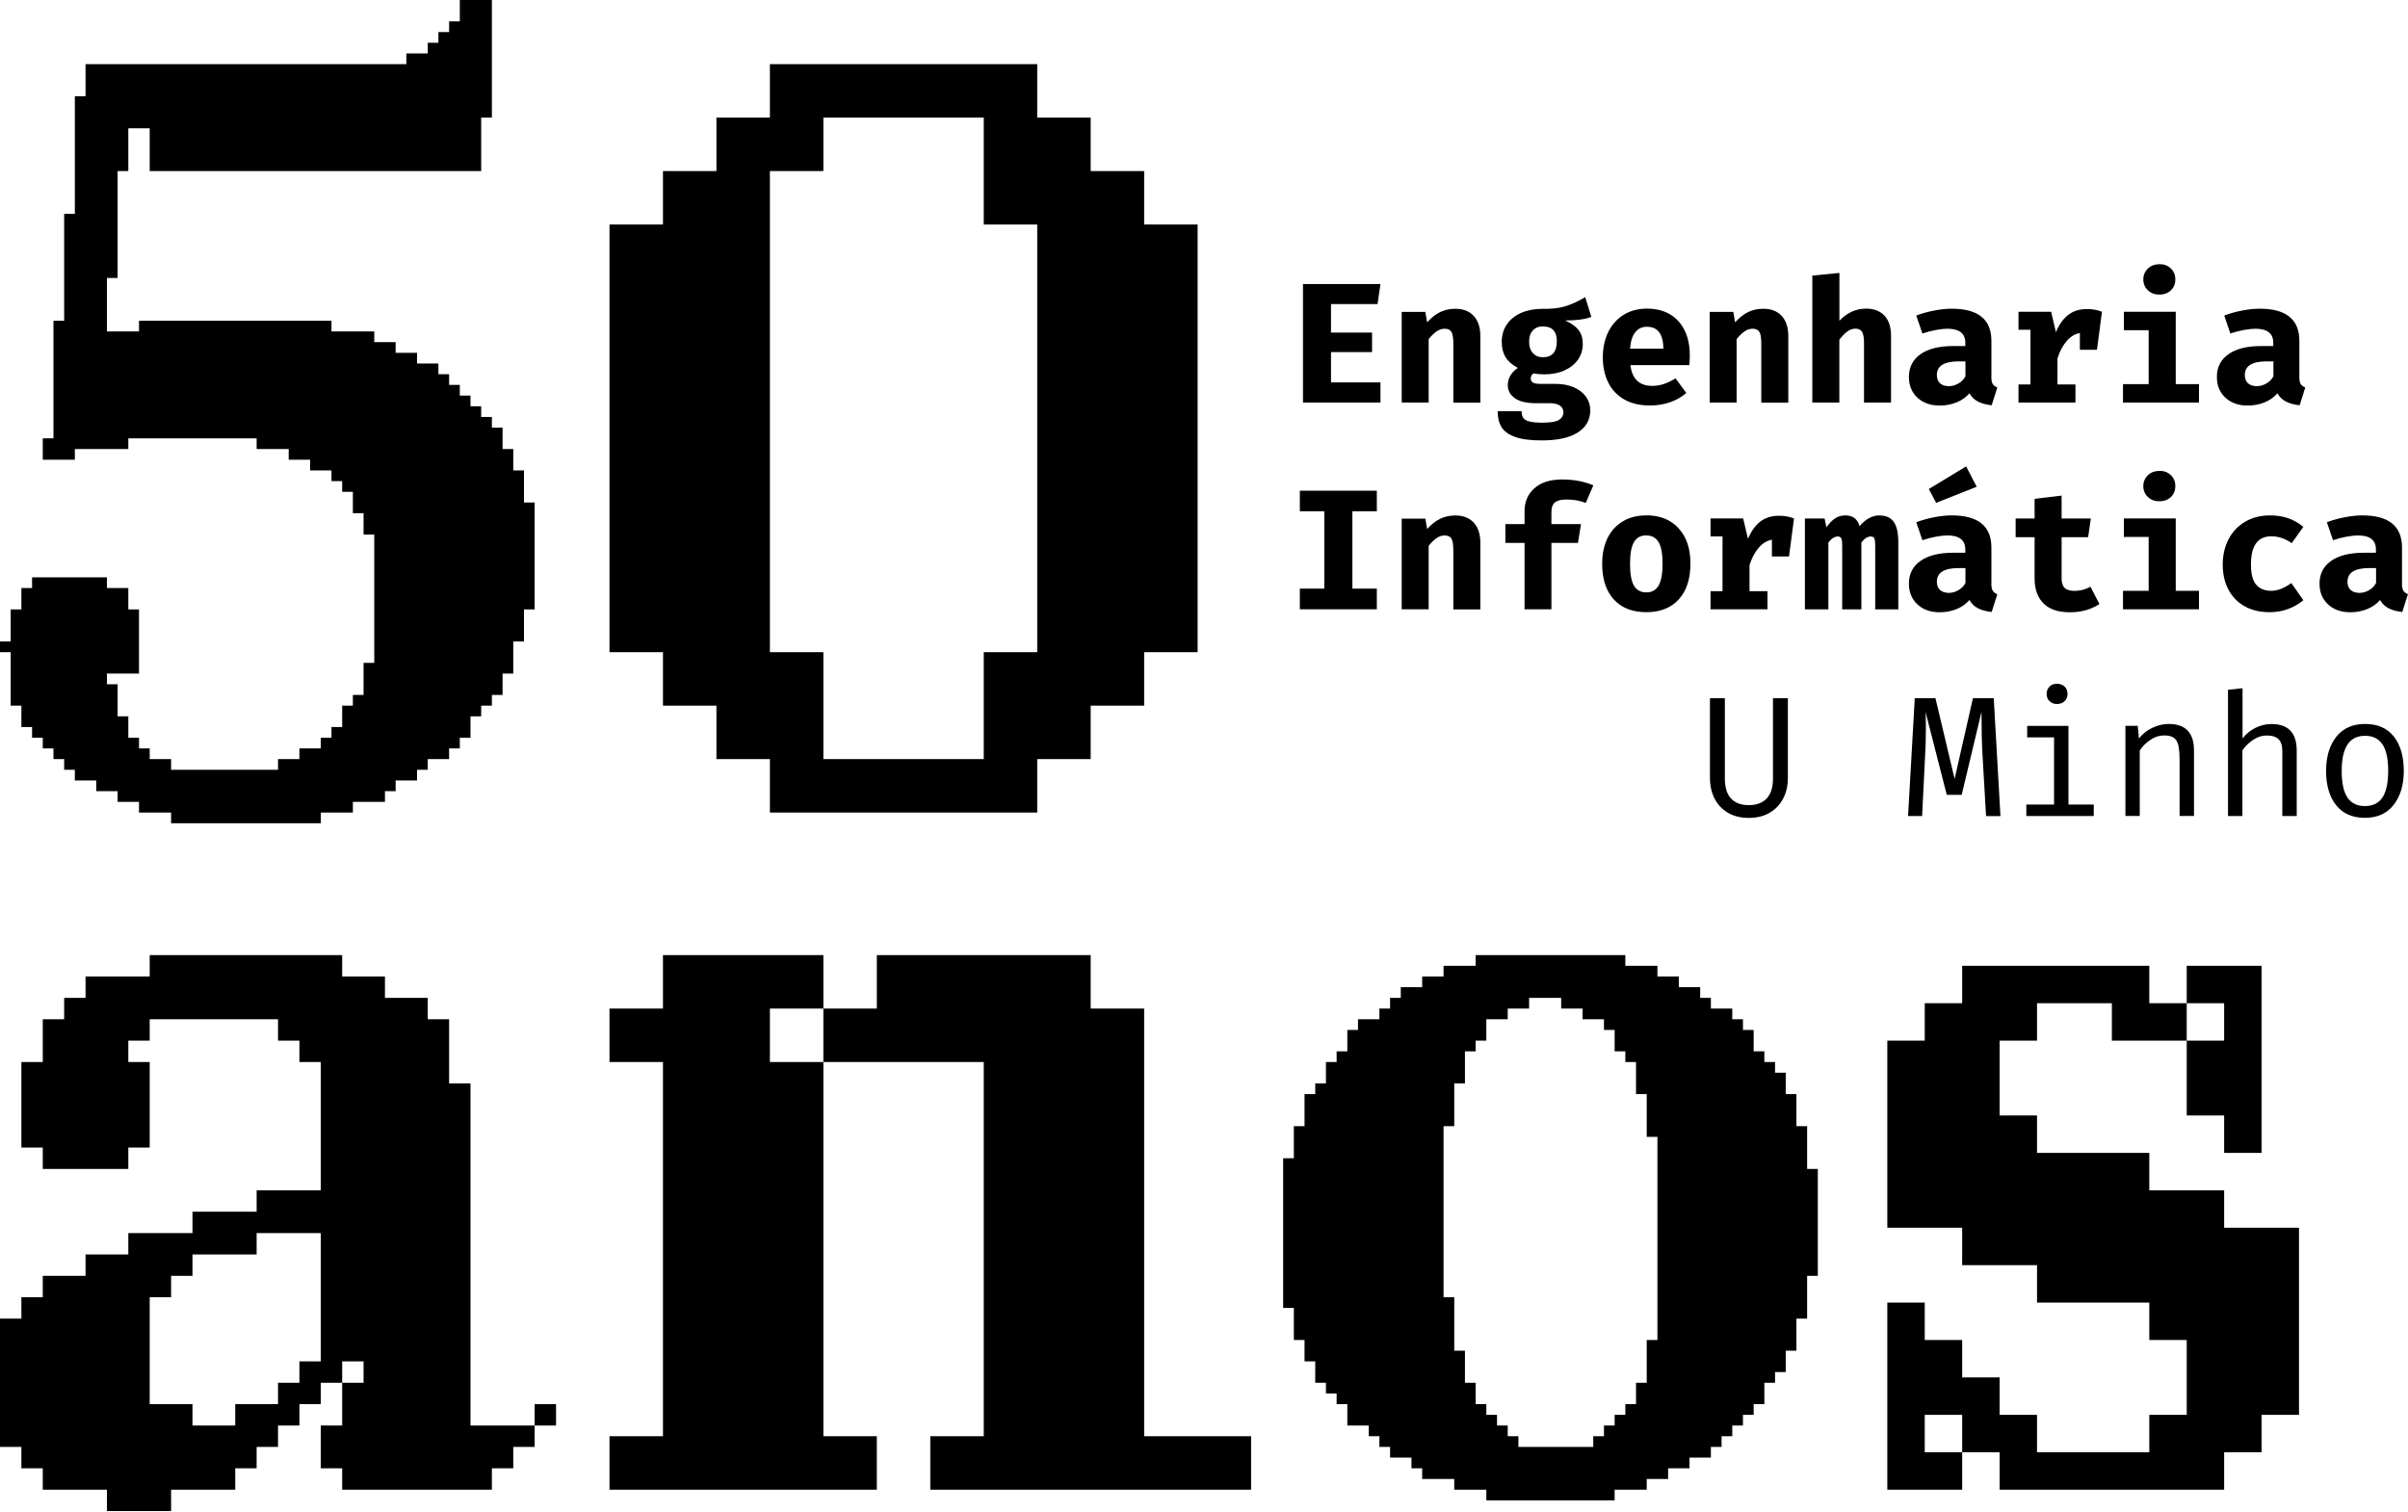
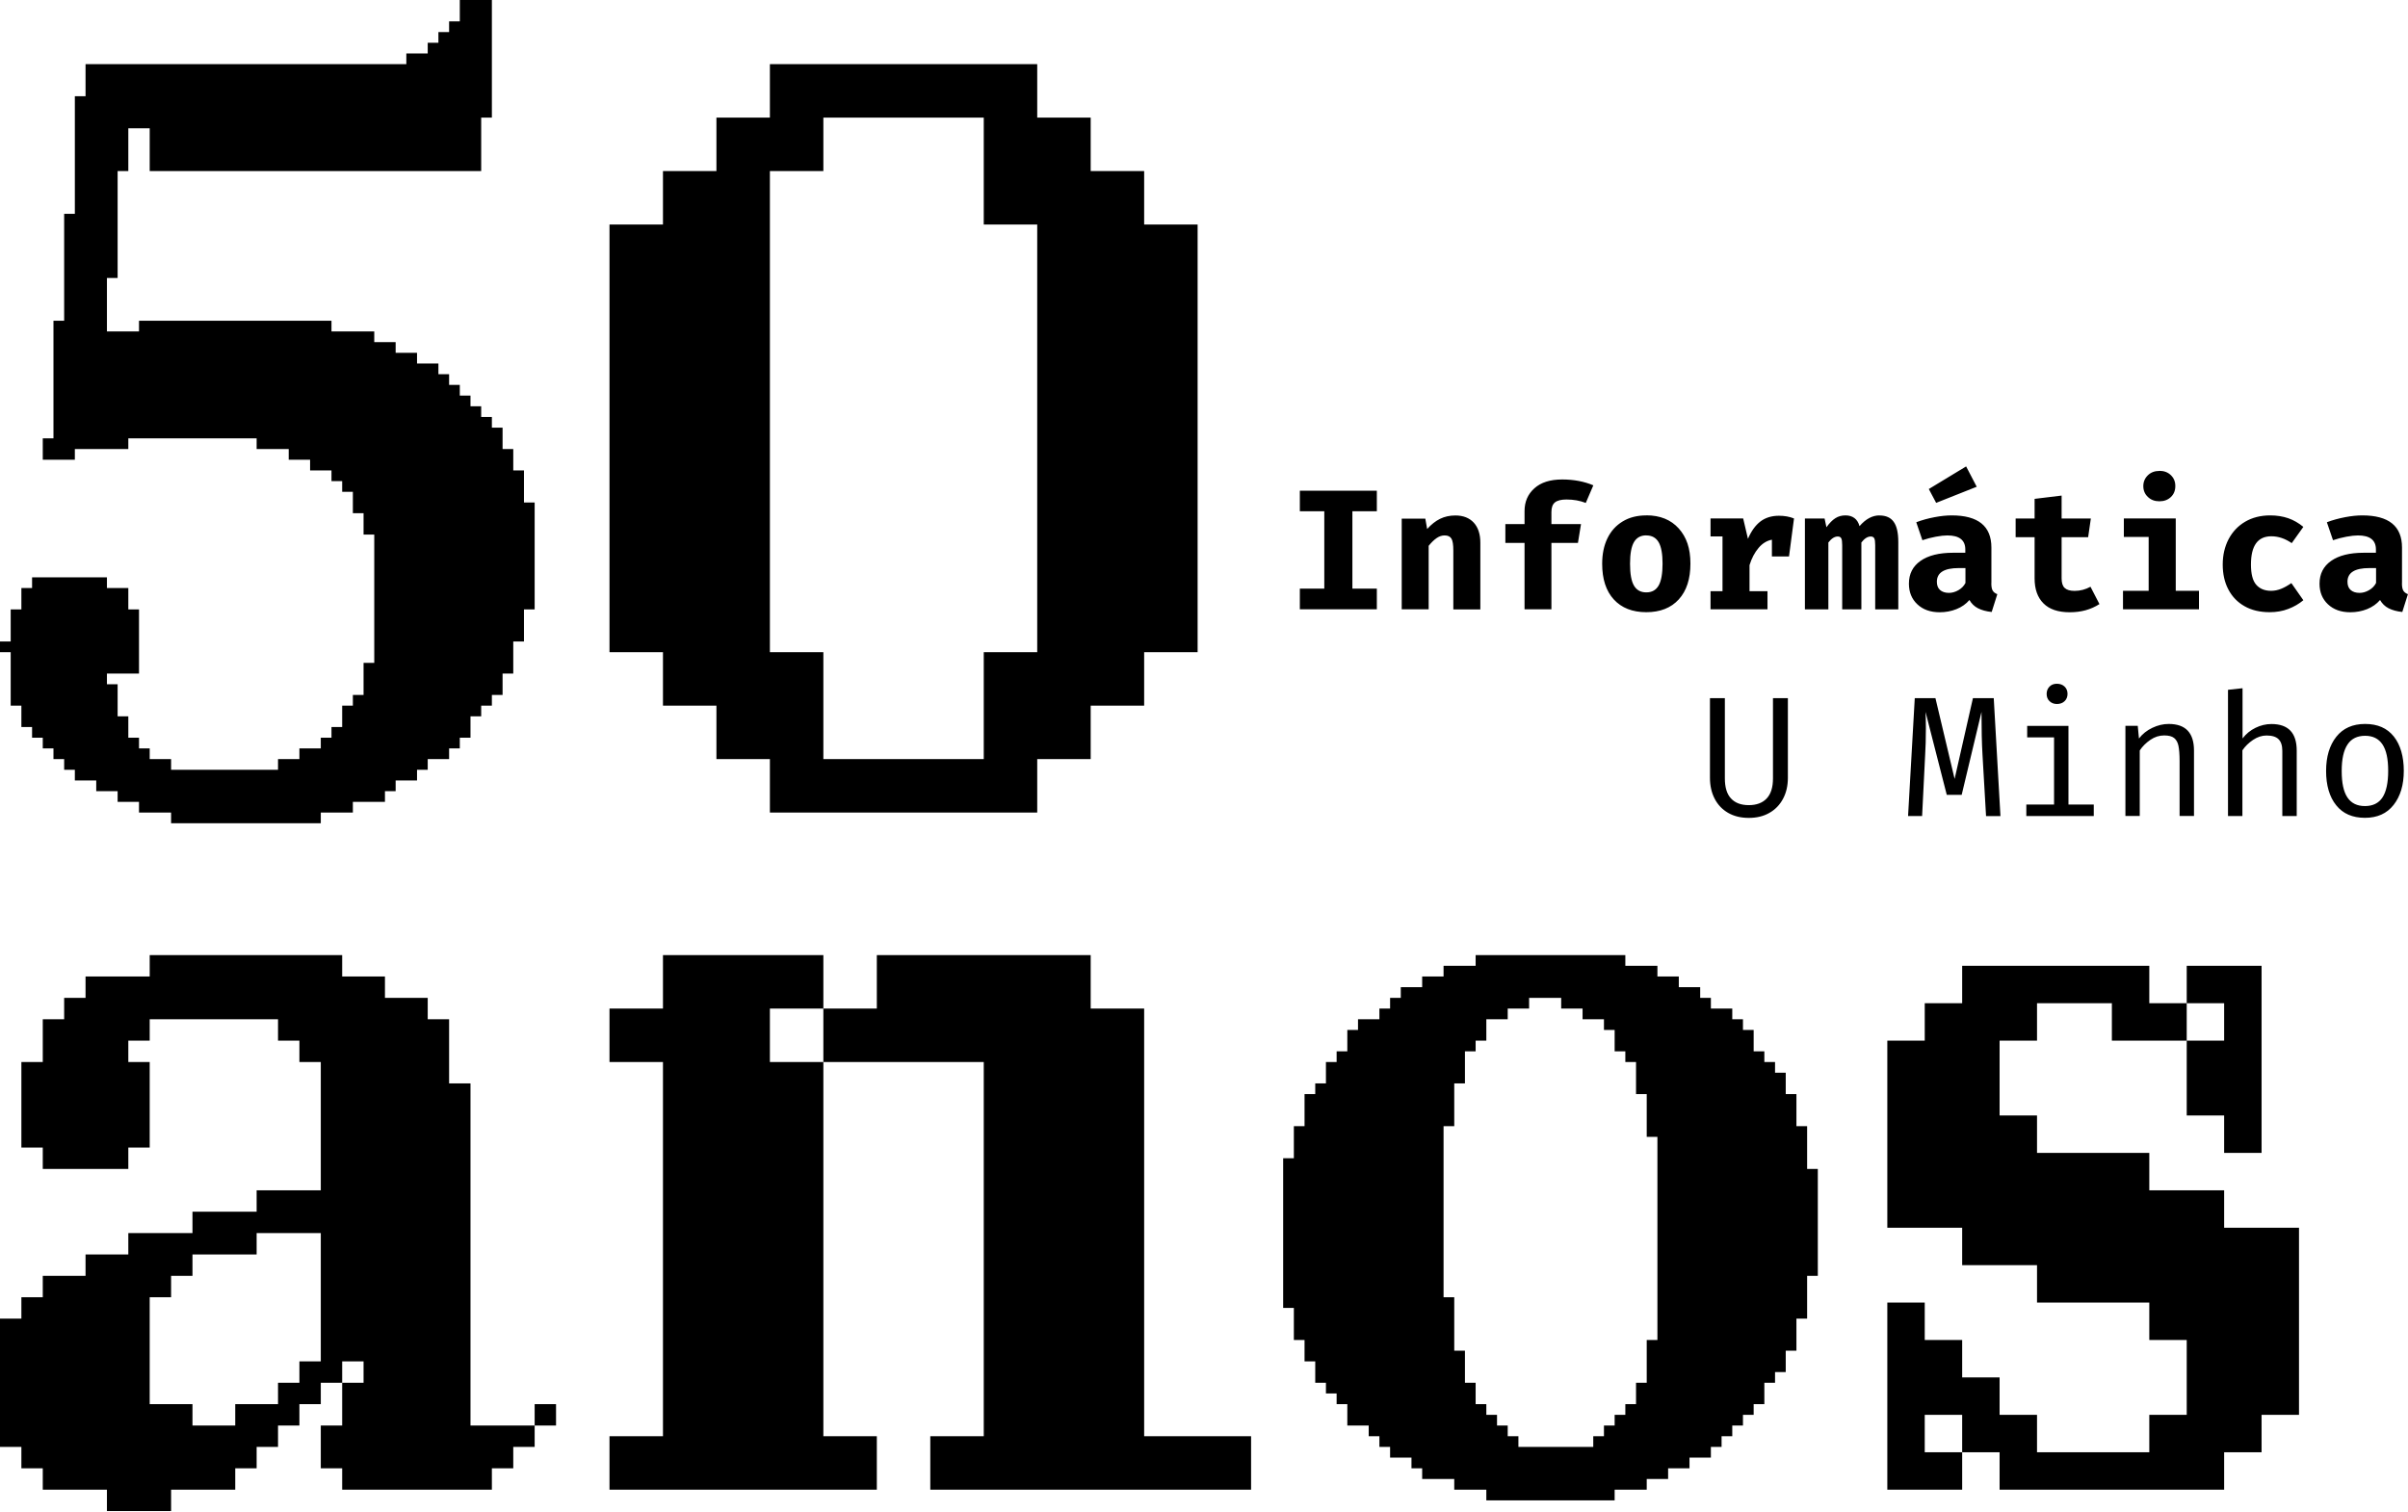
<svg xmlns="http://www.w3.org/2000/svg" id="Layer_1" data-name="Layer 1" viewBox="0 0 337.79 212">
  <path d="M108,24h7.5v-7.5h22.5v15h7.5v60h-7.5v15h-22.5v-15h-7.5V24ZM108,9v7.5h-7.5v7.5h-7.5v7.5h-7.5v60h7.5v7.5h7.5v7.5h7.5v7.5h37.5v-7.5h7.5v-7.5h7.5v-7.5h7.5V31.5h-7.5v-7.5h-7.5v-7.5h-7.5v-7.5h-37.5ZM64.5,0v3h-1.5v1.5h-1.5v1.5h-1.5v1.5h-3v1.5H12v4.5h-1.5v16.5h-1.5v15h-1.5v16.5h-1.5v3h4.5v-1.5h7.5v-1.5h18v1.5h4.5v1.5h3v1.5h3v1.5h1.5v1.5h1.5v3h1.5v3h1.5v18h-1.5v4.5h-1.5v1.5h-1.5v3h-1.5v1.5h-1.5v1.5h-3v1.5h-3v1.5h-15v-1.5h-3v-1.5h-1.5v-1.5h-1.5v-3h-1.5v-4.5h-1.5v-1.5h4.5v-9h-1.5v-3h-3v-1.5H4.5v1.5h-1.5v3h-1.5v4.5H0v1.5h1.5v7.5h1.5v3h1.5v1.5h1.5v1.5h1.5v1.5h1.5v1.5h1.5v1.5h3v1.5h3v1.5h3v1.5h4.5v1.5h21v-1.5h4.5v-1.5h4.5v-1.5h1.5v-1.5h3v-1.5h1.5v-1.5h3v-1.5h1.5v-1.5h1.5v-3h1.5v-1.5h1.5v-1.5h1.5v-3h1.5v-4.5h1.5v-4.5h1.5v-15h-1.5v-4.5h-1.5v-3h-1.5v-3h-1.5v-1.5h-1.5v-1.5h-1.5v-1.5h-1.5v-1.5h-1.5v-1.5h-1.5v-1.5h-3v-1.5h-3v-1.5h-3v-1.5h-6v-1.5h-27v1.5h-4.5v-7.5h1.5v-15h1.5v-6h3v6h46.5v-7.5h1.5V0h-4.5Z" />
  <path d="M75,200h3v-3h-3v3ZM270,198.5h5.25v5.25h-5.25v-5.25ZM312,146h-5.25v-5.25h5.25v5.25ZM306.75,135.5v5.25h-5.25v-5.25h-26.25v5.25h-5.25v5.25h-5.25v26.25h10.5v5.25h10.5v5.25h15.75v5.25h5.25v10.5h-5.25v5.25h-15.75v-5.25h-5.25v-5.25h-5.25v-5.25h-5.25v-5.25h-5.25v26.25h10.5v-5.25h5.25v5.25h31.5v-5.25h5.25v-5.25h5.25v-26.25h-10.5v-5.25h-10.5v-5.25h-15.75v-5.25h-5.25v-10.5h5.25v-5.25h10.5v5.25h10.5v10.5h5.25v5.25h5.25v-26.25h-10.5ZM21,182h3v-3h3v-3h9v-3h9v18h-3v3h-3v3h-6v3h-6v-3h-6v-15ZM21,134v3h-9v3h-3v3h-3v6h-3v12h3v3h12v-3h3v-12h-3v-3h3v-3h18v3h3v3h3v18h-9v3h-9v3h-9v3h-6v3h-6v3h-3v3H0v18h3v3h3v3h9v3h9v-3h9v-3h3v-3h3v-3h3v-3h3v-3h3v-3h3v3h-3v6h-3v6h3v3h21v-3h3v-3h3v-3h-9v-48h-3v-9h-3v-3h-6v-3h-6v-3h-27ZM123,134v7.5h-7.5v7.5h-7.5v-7.5h7.5v-7.5h-22.5v7.5h-7.5v7.5h7.5v52.5h-7.5v7.5h37.5v-7.5h-7.5v-52.5h22.5v52.5h-7.5v7.5h45v-7.5h-15v-60h-7.5v-7.5h-30ZM202.5,158h1.5v-6h1.5v-4.5h1.5v-1.5h1.5v-3h3v-1.5h3v-1.5h4.5v1.5h3v1.5h3v1.5h1.5v3h1.5v1.5h1.5v4.5h1.5v6h1.5v28.5h-1.5v6h-1.5v3h-1.5v1.5h-1.5v1.5h-1.5v1.5h-1.5v1.5h-10.5v-1.5h-1.5v-1.5h-1.5v-1.5h-1.5v-1.5h-1.5v-3h-1.5v-4.5h-1.5v-7.5h-1.5v-24ZM207,134v1.5h-4.5v1.5h-3v1.5h-3v1.5h-1.5v1.5h-1.5v1.5h-3v1.5h-1.5v3h-1.5v1.5h-1.5v3h-1.5v1.5h-1.5v4.5h-1.5v4.5h-1.5v21h1.5v4.5h1.5v3h1.5v3h1.5v1.5h1.5v1.5h1.5v3h3v1.5h1.5v1.5h1.5v1.5h3v1.5h1.5v1.5h4.5v1.5h4.5v1.5h18v-1.5h4.5v-1.5h3v-1.5h3v-1.5h3v-1.5h1.5v-1.5h1.5v-1.5h1.5v-1.5h1.5v-1.5h1.5v-3h1.5v-1.5h1.5v-3h1.5v-4.5h1.5v-6h1.5v-15h-1.5v-6h-1.5v-4.5h-1.5v-3h-1.5v-1.5h-1.5v-1.5h-1.5v-3h-1.5v-1.5h-1.5v-1.5h-3v-1.5h-1.5v-1.5h-3v-1.5h-3v-1.5h-4.5v-1.5h-21Z" />
  <path d="M331.77,103.23c1.09,0,1.9.4,2.44,1.21.54.81.8,2.04.8,3.71s-.27,2.92-.8,3.73-1.36,1.21-2.46,1.21-1.92-.4-2.46-1.21c-.54-.81-.8-2.04-.8-3.71s.27-2.9.82-3.72c.54-.82,1.37-1.22,2.47-1.22M331.77,101.57c-1.74,0-3.09.6-4.04,1.8-.95,1.2-1.43,2.8-1.43,4.8s.47,3.64,1.42,4.81c.94,1.18,2.29,1.76,4.03,1.76s3.07-.6,4.02-1.81,1.43-2.8,1.43-4.79-.47-3.64-1.4-4.81c-.94-1.18-2.28-1.76-4.02-1.76M314.56,96.56l-2.02.22v17.71h2.02v-9.22c.38-.56.88-1.05,1.49-1.46s1.24-.62,1.9-.62c.77,0,1.33.17,1.68.52.35.34.53.89.53,1.64v9.14h2.02v-9.17c0-2.5-1.18-3.74-3.55-3.74-.77,0-1.51.18-2.23.53s-1.33.85-1.82,1.49v-7.03ZM298.14,114.48h2.02v-9.19c.38-.58.88-1.07,1.49-1.49s1.26-.62,1.94-.62c.62,0,1.09.12,1.39.36.3.24.51.61.61,1.1s.16,1.22.16,2.16v7.68h2.02v-9.17c0-2.5-1.18-3.74-3.55-3.74-.77,0-1.53.18-2.29.54s-1.39.86-1.88,1.5l-.17-1.78h-1.73v12.65ZM290.15,101.84h-5.78v1.61h3.77v9.43h-3.89v1.61h9.46v-1.61h-3.55v-11.04ZM288.54,95.93c-.43,0-.78.13-1.04.4s-.4.6-.4,1.02.13.76.4,1.02.61.4,1.04.4.81-.13,1.08-.4c.27-.26.41-.6.41-1.02s-.14-.76-.41-1.02c-.27-.26-.63-.4-1.08-.4M279.69,97.95h-2.93l-2.57,11.33-2.69-11.33h-2.9l-.94,16.54h1.97l.43-8.64c.06-.98.1-2.2.1-3.67,0-.96-.02-1.73-.05-2.3l2.98,11.64h2.09l2.78-11.64c0,2.46.05,4.46.14,5.98l.5,8.64h2.02l-.94-16.54ZM250.82,97.95h-2.11v11.26c0,1.25-.29,2.18-.88,2.81-.58.62-1.42.94-2.51.94s-1.92-.31-2.5-.94c-.58-.62-.86-1.56-.86-2.81v-11.26h-2.09v11.18c0,1.1.22,2.08.66,2.93s1.07,1.51,1.88,1.98c.82.47,1.78.71,2.9.71s2.07-.23,2.89-.7c.82-.46,1.46-1.12,1.92-1.98.46-.86.68-1.84.68-2.94v-11.18Z" />
  <path d="M331,83.18c-.54,0-.96-.14-1.26-.41s-.44-.66-.44-1.15c0-1.28,1.02-1.92,3.07-1.92h.94v2.09c-.22.43-.56.77-1,1.02-.44.25-.88.37-1.31.37M336.95,81.81v-4.99c0-3.01-1.86-4.51-5.57-4.51-.72,0-1.52.08-2.41.25-.89.17-1.74.4-2.56.71l.86,2.52c.61-.21,1.24-.37,1.88-.49.65-.12,1.19-.18,1.62-.18,1.68,0,2.52.66,2.52,1.97v.46h-1.7c-1.97,0-3.5.38-4.58,1.14-1.09.76-1.63,1.83-1.63,3.2,0,1.18.39,2.15,1.18,2.89.78.74,1.83,1.12,3.14,1.12.83,0,1.62-.15,2.35-.44.74-.3,1.34-.72,1.82-1.28.29.51.69.9,1.2,1.16.51.26,1.15.44,1.92.52l.79-2.5c-.3-.11-.52-.28-.65-.5-.13-.22-.19-.57-.19-1.03M318.59,82.89c-.9,0-1.59-.28-2.09-.85-.5-.57-.74-1.52-.74-2.84,0-2.64.95-3.96,2.86-3.96.98,0,1.93.32,2.86.96l1.63-2.28c-.66-.54-1.36-.95-2.11-1.21-.75-.26-1.6-.4-2.54-.4-1.34,0-2.52.3-3.52.89-1,.59-1.77,1.41-2.32,2.45-.54,1.04-.82,2.22-.82,3.55s.26,2.5.79,3.5c.53,1.01,1.28,1.79,2.27,2.35.98.56,2.16.84,3.52.84.94,0,1.82-.15,2.62-.46.8-.3,1.5-.71,2.11-1.22l-1.68-2.4c-.51.35-.99.62-1.44.8-.45.18-.91.28-1.39.28M305.2,72.74h-7.27v2.59h3.48v7.56h-3.6v2.59h10.66v-2.59h-3.26v-10.15ZM302.92,66.07c-.66,0-1.2.2-1.62.61-.42.41-.64.92-.64,1.52s.21,1.12.64,1.52c.42.41.96.61,1.62.61s1.19-.2,1.61-.6c.42-.4.62-.91.62-1.54s-.21-1.12-.62-1.52c-.42-.41-.95-.61-1.61-.61M294.5,84.74l-1.25-2.42c-.69.38-1.43.58-2.23.58-.64,0-1.1-.14-1.39-.41s-.43-.72-.43-1.34v-5.78h3.72l.38-2.62h-4.1v-3.22l-3.79.46v2.76h-2.66v2.62h2.66v5.78c0,1.5.41,2.67,1.24,3.5.82.83,2.05,1.25,3.68,1.25s2.98-.38,4.18-1.15M275.8,65.44l-5.23,3.17,1.03,1.94,5.69-2.26-1.49-2.86ZM273.4,83.18c-.54,0-.96-.14-1.26-.41-.3-.27-.44-.66-.44-1.15,0-1.28,1.02-1.92,3.07-1.92h.94v2.09c-.22.43-.56.77-1,1.02-.44.25-.88.37-1.31.37M279.35,81.81v-4.99c0-3.01-1.86-4.51-5.57-4.51-.72,0-1.52.08-2.41.25-.89.17-1.74.4-2.56.71l.86,2.52c.61-.21,1.24-.37,1.88-.49s1.19-.18,1.62-.18c1.68,0,2.52.66,2.52,1.97v.46h-1.7c-1.97,0-3.5.38-4.58,1.14-1.09.76-1.63,1.83-1.63,3.2,0,1.18.39,2.15,1.18,2.89.78.74,1.83,1.12,3.14,1.12.83,0,1.62-.15,2.35-.44s1.34-.72,1.82-1.28c.29.51.69.9,1.2,1.16.51.26,1.15.44,1.92.52l.79-2.5c-.3-.11-.52-.28-.65-.5-.13-.22-.19-.57-.19-1.03M263.66,72.31c-1.01,0-1.94.5-2.81,1.51-.14-.51-.38-.89-.72-1.14s-.75-.37-1.25-.37c-.54,0-1.02.13-1.43.4-.41.26-.82.68-1.24,1.26l-.26-1.22h-2.76v12.74h3.29v-9.38c.43-.56.87-.84,1.32-.84.24,0,.4.09.49.26.09.18.13.5.13.96v9h2.69v-9.38c.43-.56.87-.84,1.32-.84.24,0,.4.09.49.26.09.18.13.5.13.96v9h3.24v-9.43c0-1.3-.21-2.24-.64-2.84-.42-.6-1.09-.9-2-.9M249.54,72.36c-1.02,0-1.89.27-2.59.8-.7.54-1.29,1.35-1.75,2.44l-.67-2.86h-4.58v2.52h1.68v7.68h-1.68v2.54h7.99v-2.54h-2.52v-3.65c.3-.98.73-1.78,1.27-2.42.54-.64,1.17-1.02,1.87-1.15v2.35h2.4l.7-5.33c-.64-.26-1.34-.38-2.11-.38M230.94,75.12c.78,0,1.36.32,1.73.95.37.63.55,1.64.55,3.01s-.18,2.43-.55,3.07-.94.96-1.73.96-1.36-.32-1.73-.95c-.37-.63-.55-1.65-.55-3.06s.18-2.4.55-3.04c.37-.63.94-.95,1.73-.95M230.94,72.31c-1.28,0-2.39.28-3.32.85-.94.57-1.65,1.36-2.14,2.38-.49,1.02-.73,2.2-.73,3.56,0,2.14.54,3.81,1.63,5,1.09,1.19,2.61,1.79,4.56,1.79s3.47-.6,4.56-1.8,1.63-2.87,1.63-5.02-.55-3.71-1.64-4.93c-1.1-1.22-2.61-1.84-4.55-1.84M219.14,67.27c-1.68,0-2.98.41-3.9,1.24-.92.82-1.38,1.89-1.38,3.2v1.82h-2.69v2.64h2.69v9.31h3.77v-9.31h3.72l.43-2.64h-4.15v-1.7c0-.62.16-1.07.49-1.34s.87-.41,1.62-.41c.99,0,1.9.16,2.71.48l1.06-2.47c-1.28-.54-2.74-.82-4.37-.82M196.62,85.48h3.79v-8.9c.38-.48.76-.84,1.12-1.09s.73-.37,1.12-.37c.46,0,.78.15.96.46.18.3.26.86.26,1.66v8.26h3.79v-9.36c0-1.2-.31-2.14-.92-2.81-.62-.67-1.48-1.01-2.58-1.01-.8,0-1.52.16-2.15.47-.63.31-1.24.79-1.81,1.43l-.26-1.46h-3.31v12.74ZM193.14,68.85h-10.8v2.88h3.43v10.85h-3.43v2.9h10.8v-2.9h-3.43v-10.85h3.43v-2.88Z" />
-   <path d="M316.6,54.18c-.54,0-.96-.14-1.26-.41-.3-.27-.44-.66-.44-1.15,0-1.28,1.02-1.92,3.07-1.92h.94v2.09c-.22.43-.56.77-1,1.02s-.88.37-1.31.37M322.55,52.81v-4.99c0-3.01-1.86-4.51-5.57-4.51-.72,0-1.52.08-2.41.25s-1.74.4-2.56.71l.86,2.52c.61-.21,1.24-.37,1.88-.49s1.19-.18,1.62-.18c1.68,0,2.52.66,2.52,1.97v.46h-1.7c-1.97,0-3.5.38-4.58,1.14-1.09.76-1.63,1.83-1.63,3.2,0,1.18.39,2.15,1.18,2.89s1.83,1.12,3.14,1.12c.83,0,1.62-.15,2.35-.44.74-.3,1.34-.72,1.82-1.28.29.51.69.9,1.2,1.16.51.26,1.15.44,1.92.52l.79-2.5c-.3-.11-.52-.28-.65-.5-.13-.22-.19-.57-.19-1.03M305.2,43.74h-7.27v2.59h3.48v7.56h-3.6v2.59h10.66v-2.59h-3.26v-10.15ZM302.92,37.07c-.66,0-1.2.2-1.62.61-.42.41-.64.92-.64,1.52s.21,1.12.64,1.52c.42.41.96.61,1.62.61s1.19-.2,1.61-.6c.42-.4.62-.91.62-1.54s-.21-1.12-.62-1.52c-.42-.41-.95-.61-1.61-.61M292.74,43.36c-1.02,0-1.89.27-2.59.8-.7.54-1.29,1.35-1.75,2.44l-.67-2.86h-4.58v2.52h1.68v7.68h-1.68v2.54h7.99v-2.54h-2.52v-3.65c.3-.98.73-1.78,1.27-2.42.54-.64,1.17-1.02,1.87-1.15v2.35h2.4l.7-5.33c-.64-.26-1.34-.38-2.11-.38M273.4,54.18c-.54,0-.96-.14-1.26-.41s-.44-.66-.44-1.15c0-1.28,1.02-1.92,3.07-1.92h.94v2.09c-.22.43-.56.77-1,1.02s-.88.37-1.31.37M279.35,52.81v-4.99c0-3.01-1.86-4.51-5.57-4.51-.72,0-1.52.08-2.41.25s-1.74.4-2.56.71l.86,2.52c.61-.21,1.24-.37,1.88-.49.65-.12,1.19-.18,1.62-.18,1.68,0,2.52.66,2.52,1.97v.46h-1.7c-1.97,0-3.5.38-4.58,1.14-1.09.76-1.63,1.83-1.63,3.2,0,1.18.39,2.15,1.18,2.89s1.83,1.12,3.14,1.12c.83,0,1.62-.15,2.35-.44.74-.3,1.34-.72,1.82-1.28.29.51.69.9,1.2,1.16.51.26,1.15.44,1.92.52l.79-2.5c-.3-.11-.52-.28-.65-.5s-.19-.57-.19-1.03M258.02,38.29l-3.79.38v17.81h3.79v-8.81c.38-.51.76-.9,1.12-1.16.36-.26.73-.4,1.12-.4.46,0,.78.15.96.46s.26.84.26,1.61v8.3h3.79v-9.36c0-1.22-.3-2.16-.91-2.82-.61-.66-1.47-1-2.59-1-1.42,0-2.67.57-3.74,1.7v-6.72ZM239.82,56.48h3.79v-8.9c.38-.48.76-.84,1.12-1.09s.73-.37,1.12-.37c.46,0,.78.15.96.46.18.3.26.86.26,1.66v8.26h3.79v-9.36c0-1.2-.31-2.14-.92-2.81-.62-.67-1.48-1.01-2.58-1.01-.8,0-1.52.16-2.15.47s-1.24.79-1.81,1.43l-.26-1.46h-3.31v12.74ZM231.06,45.85c1.49,0,2.25,1.02,2.28,3.07h-4.68c.08-1.04.33-1.81.74-2.32s.97-.76,1.66-.76M228.71,51.23h8.26c.05-.38.07-.84.07-1.37,0-1.36-.24-2.53-.73-3.52-.49-.98-1.18-1.74-2.08-2.26-.9-.52-1.95-.78-3.17-.78-1.3,0-2.41.3-3.35.9-.94.6-1.65,1.42-2.14,2.45-.49,1.03-.73,2.19-.73,3.47,0,1.34.25,2.52.76,3.54.5,1.02,1.25,1.81,2.24,2.38.99.57,2.2.85,3.62.85,1.04,0,1.99-.16,2.86-.47.86-.31,1.61-.74,2.23-1.28l-1.51-2.06c-1.09.7-2.18,1.06-3.26,1.06-1.81,0-2.83-.97-3.07-2.9M216.45,45.8c1.3,0,1.94.7,1.94,2.09,0,.74-.17,1.29-.5,1.67-.34.38-.82.56-1.44.56s-1.06-.19-1.42-.58c-.35-.38-.53-.92-.53-1.61s.17-1.18.52-1.56c.34-.38.82-.58,1.43-.58M222.35,41.7c-.93.56-1.84.98-2.74,1.26-.9.28-1.98.4-3.26.37-1.1,0-2.09.19-2.95.56-.86.38-1.54.92-2.02,1.62-.48.7-.72,1.53-.72,2.47,0,.83.18,1.54.53,2.12.35.58.93,1.09,1.73,1.52-.45.29-.8.64-1.04,1.07-.25.42-.37.88-.37,1.36,0,.74.33,1.34.98,1.81s1.64.71,2.95.71h2.02c.61,0,1.07.12,1.38.35.31.23.47.54.47.92,0,.46-.21.82-.64,1.08-.42.26-1.2.38-2.32.38-.8,0-1.41-.06-1.82-.17-.42-.11-.7-.28-.85-.5-.15-.22-.23-.54-.23-.94h-3.36c0,.9.18,1.64.54,2.23s.99,1.05,1.9,1.38c.9.33,2.15.49,3.73.49,2.22,0,3.92-.37,5.08-1.12,1.16-.74,1.74-1.78,1.74-3.11,0-.7-.2-1.34-.6-1.9-.4-.56-.97-1-1.7-1.32-.74-.32-1.58-.48-2.54-.48h-2.11c-.56,0-.93-.07-1.12-.2-.18-.14-.28-.32-.28-.56,0-.14.04-.28.11-.42.07-.14.17-.24.3-.3.46.1.96.14,1.49.14,1.07,0,2.02-.18,2.83-.55.82-.37,1.45-.88,1.9-1.52.45-.65.67-1.38.67-2.2s-.2-1.46-.61-1.97c-.41-.51-1.03-.95-1.86-1.32,1.62,0,2.84-.17,3.67-.5l-.86-2.78ZM196.62,56.48h3.79v-8.9c.38-.48.76-.84,1.12-1.09.36-.25.73-.37,1.12-.37.46,0,.78.15.96.46.18.3.26.86.26,1.66v8.26h3.79v-9.36c0-1.2-.31-2.14-.92-2.81-.62-.67-1.48-1.01-2.58-1.01-.8,0-1.52.16-2.15.47s-1.24.79-1.81,1.43l-.26-1.46h-3.31v12.74ZM186.71,42.66h6.53l.41-2.81h-10.87v16.63h10.87v-2.83h-6.94v-4.25h5.76v-2.74h-5.76v-4.01Z" />
</svg>
